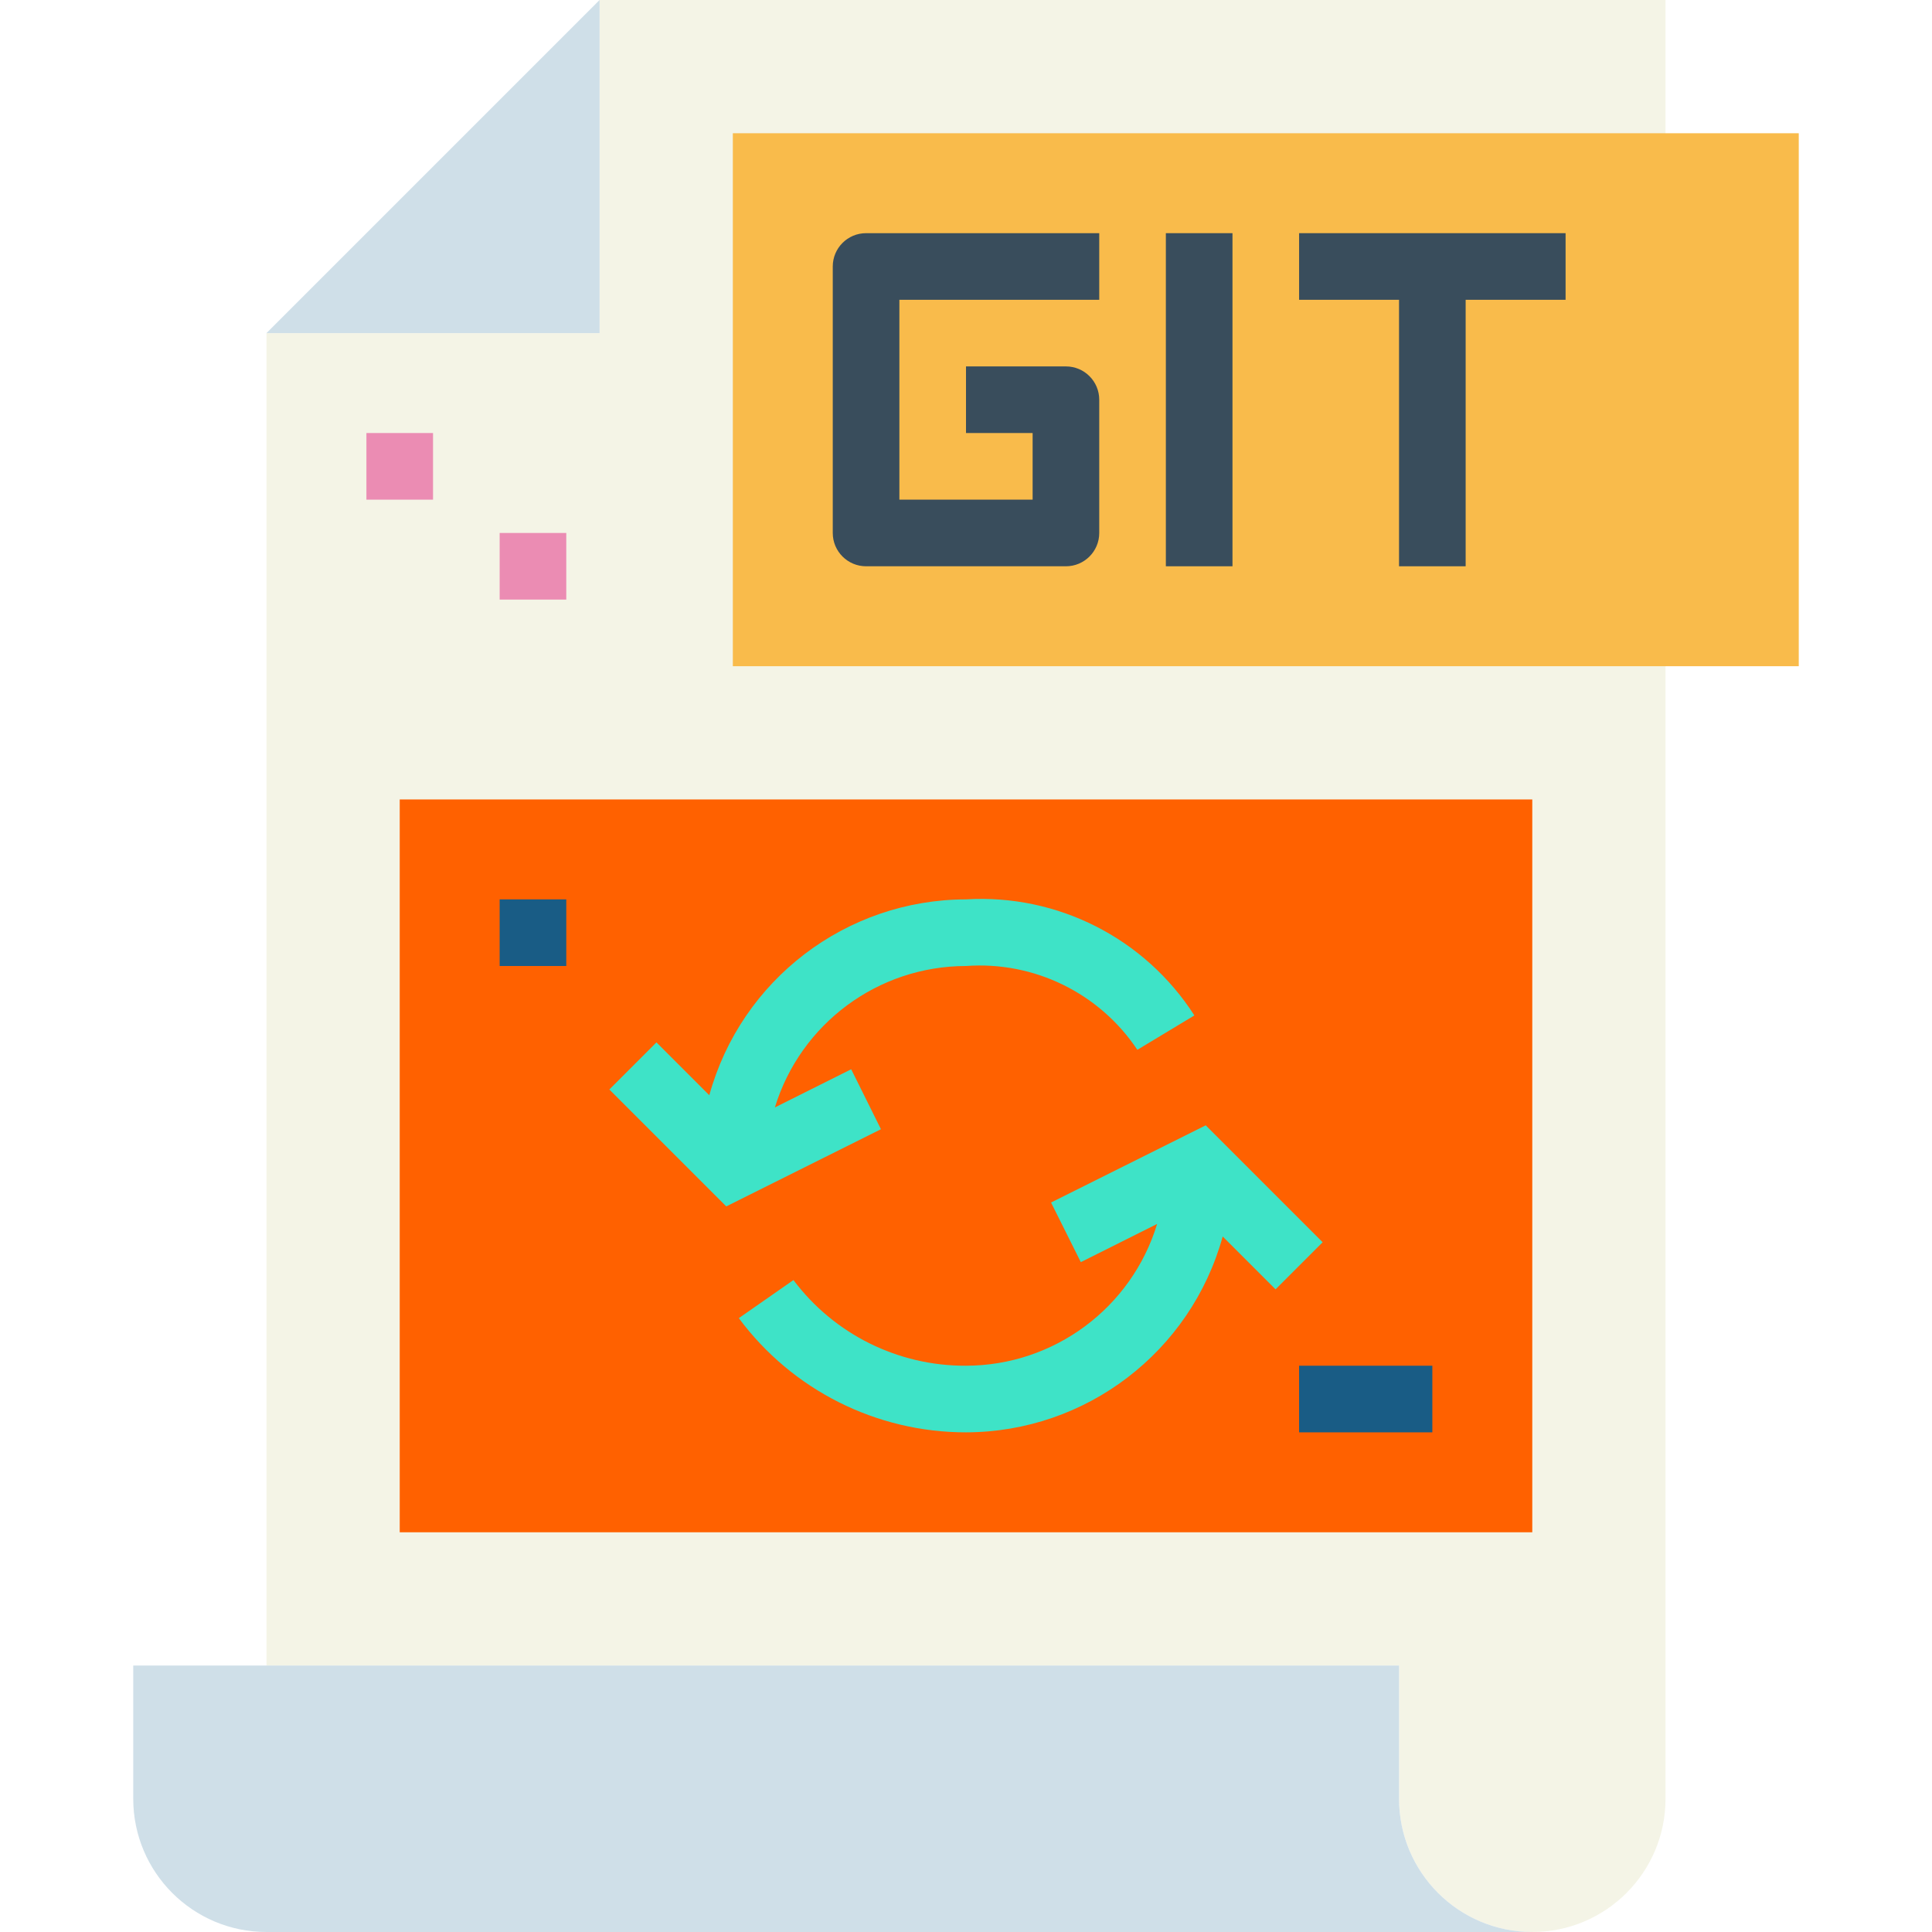
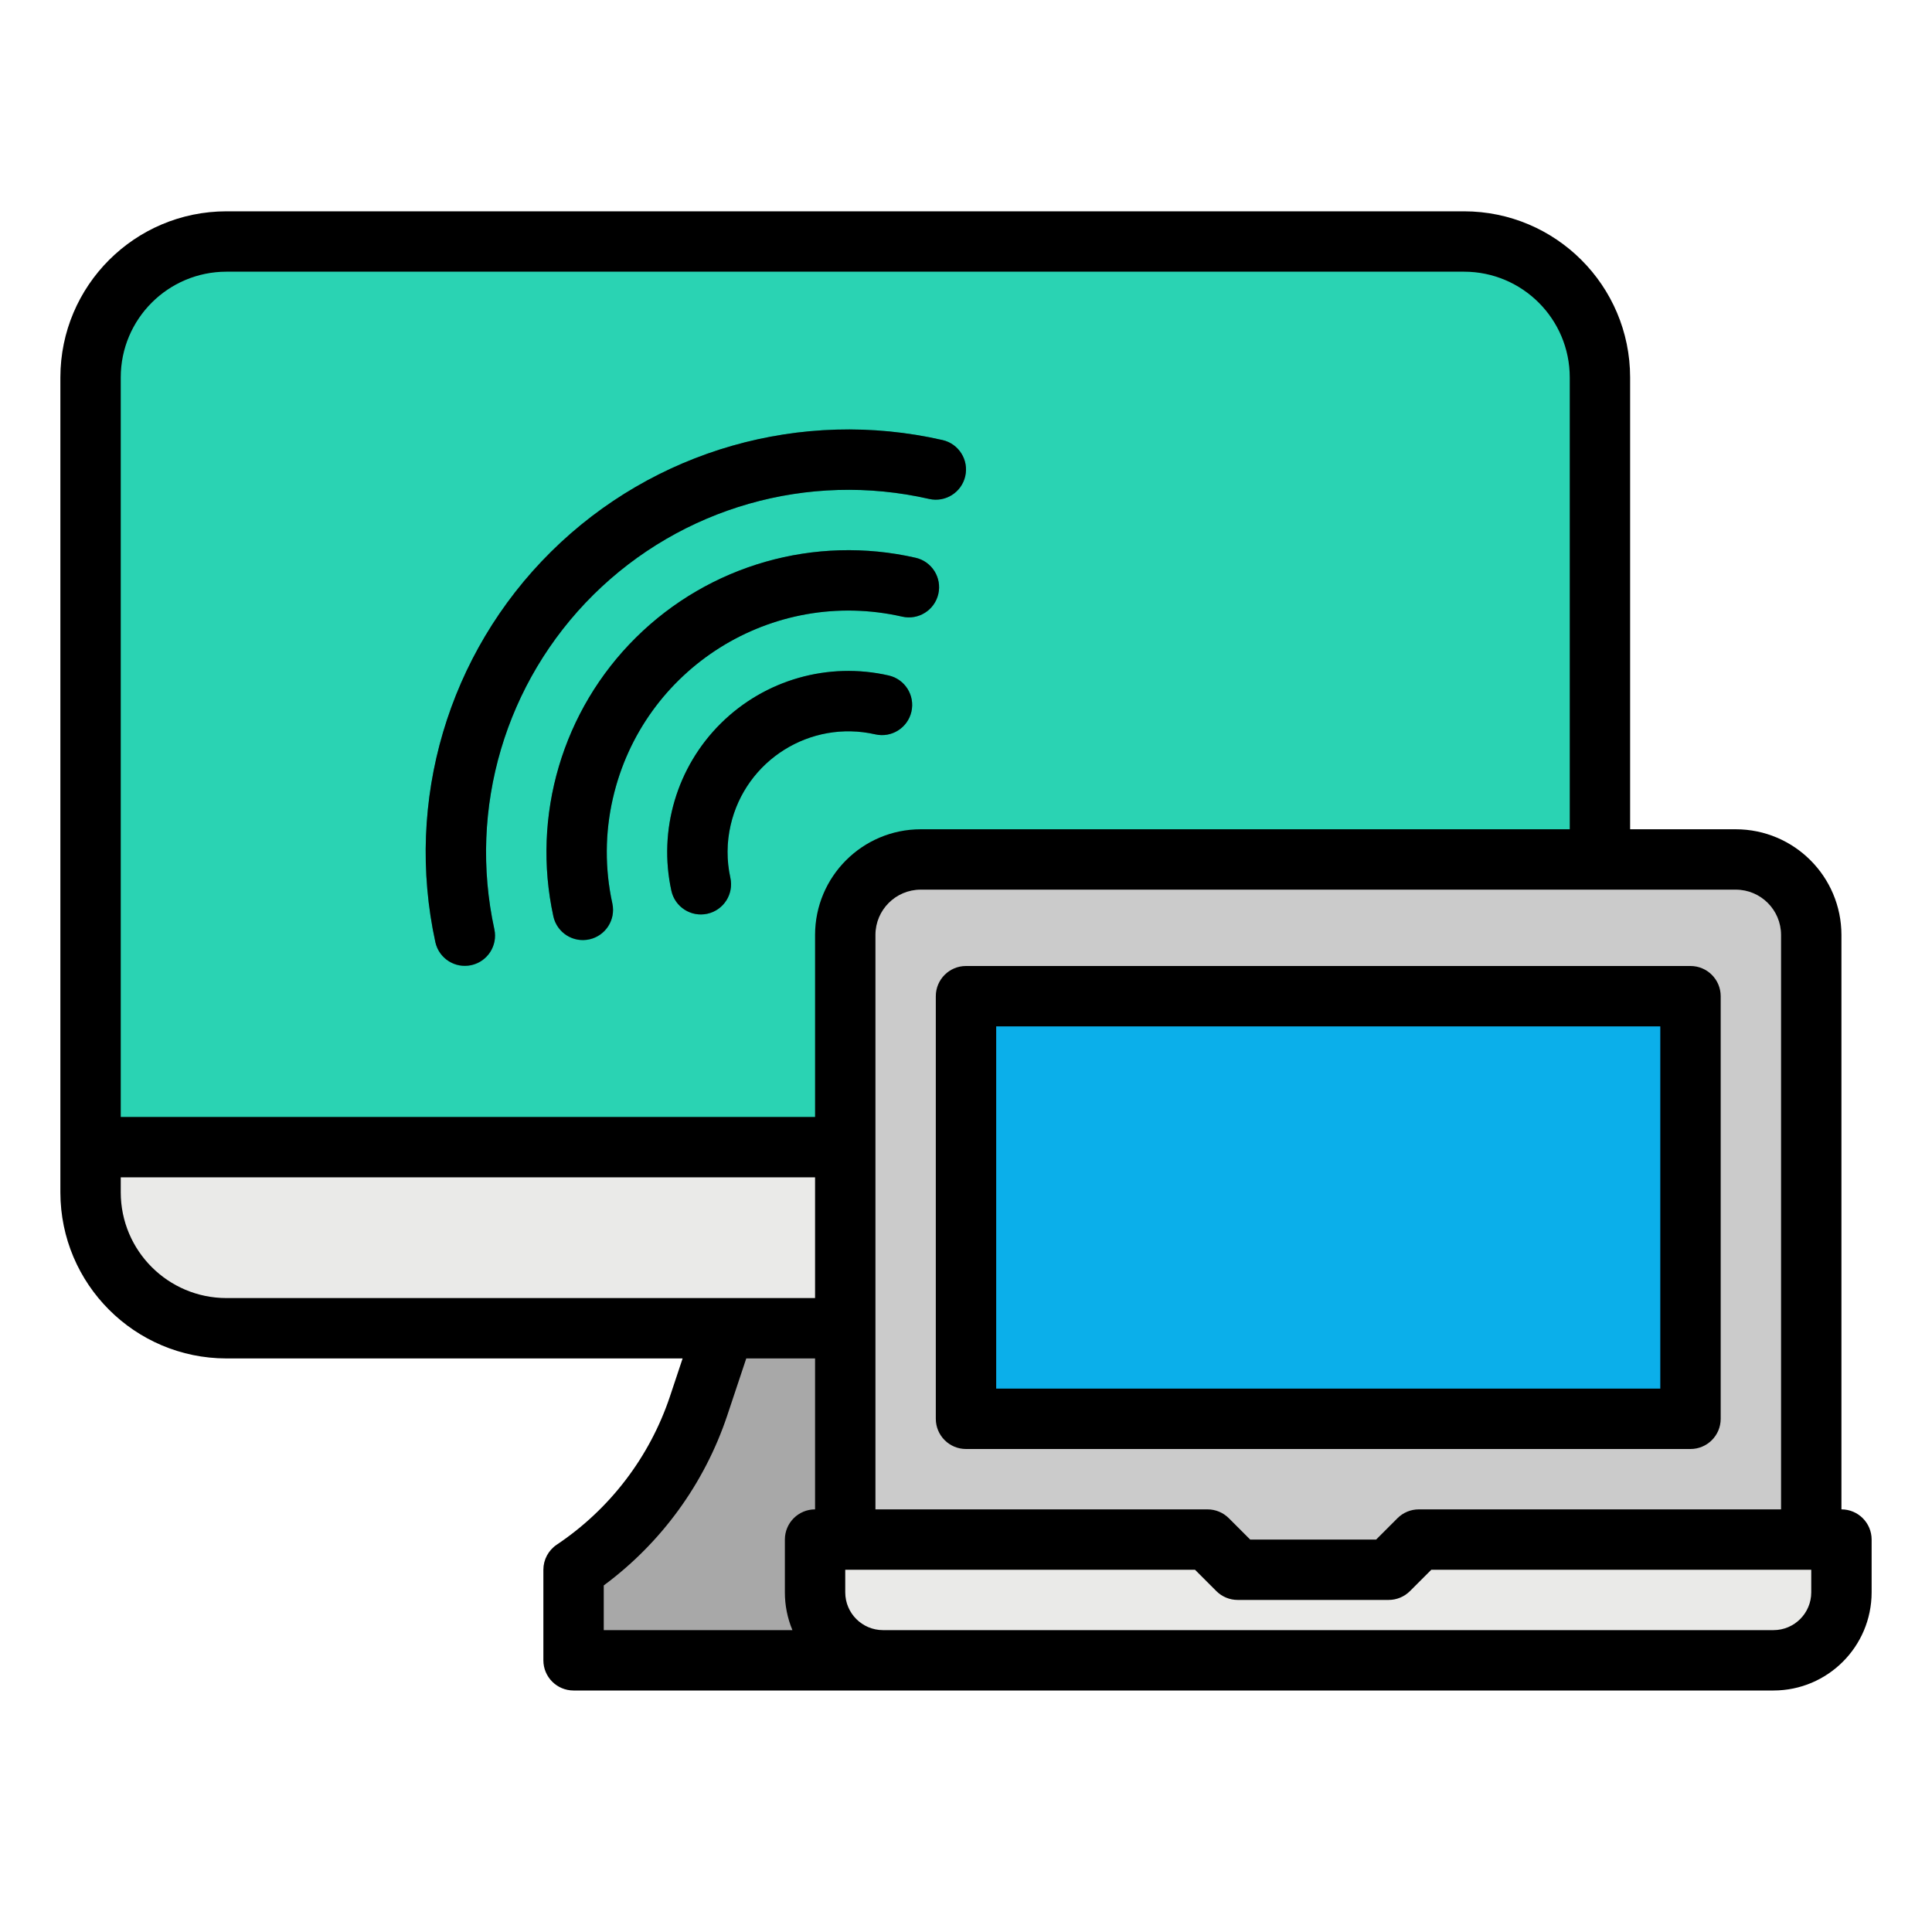
- <svg xmlns="http://www.w3.org/2000/svg" height="512px" viewBox="-31 0 463 464" width="512px" class="">
-   <g>
-     <path d="m336.5 464c-17.672 0-32-14.328-32-32v-32h-272v-320h80v-80h256v432c0 17.672-14.328 32-32 32zm0 0" fill="#f4f4e6" data-original="#F4F4E6" class="active-path" style="fill:#F4F4E6" />
-     <path d="m112.5 80h-80l80-80zm0 0" fill="#cfdfe8" data-original="#CFDFE8" class="" />
-     <path d="m144.5 32h256v128h-256zm0 0" fill="#f9bb4b" data-original="#F9BB4B" class="" />
-     <path d="m32.5 464c-17.672 0-32-14.328-32-32v-32h304v32c0 17.672 14.328 32 32 32zm0 0" fill="#cfdfe8" data-original="#CFDFE8" class="" />
-     <path d="m56.5 104h16v16h-16zm0 0" fill="#eb8cb3" data-original="#EB8CB3" class="" />
-     <path d="m88.5 128h16v16h-16zm0 0" fill="#eb8cb3" data-original="#EB8CB3" class="" />
-     <g fill="#394d5c">
-       <path d="m224.5 136h-48c-4.418 0-8-3.582-8-8v-64c0-4.418 3.582-8 8-8h56v16h-48v48h32v-16h-16v-16h24c4.418 0 8 3.582 8 8v32c0 4.418-3.582 8-8 8zm0 0" data-original="#394D5C" />
-       <path d="m248.5 56h16v80h-16zm0 0" data-original="#394D5C" />
-       <path d="m280.5 56h64v16h-64zm0 0" data-original="#394D5C" />
-       <path d="m304.5 64h16v72h-16zm0 0" data-original="#394D5C" />
+ <svg xmlns="http://www.w3.org/2000/svg" height="512" viewBox="0 0 512 512" width="512">
+   <g id="filled_outline" data-name="filled outline">
+     <path d="m424 304h-400v-204a36 36 0 0 1 36-36h328a36 36 0 0 1 36 36z" fill="#2ad3b3" />
+     <path d="m24 304h400a0 0 0 0 1 0 0v12a36 36 0 0 1 -36 36h-328a36 36 0 0 1 -36-36v-12a0 0 0 0 1 0 0z" fill="#eaeae8" />
+     <path d="m192 352h64l6.879 20.636a84.064 84.064 0 0 0 33.121 43.364v24h-144v-24a84.064 84.064 0 0 0 33.121-43.364z" fill="#a8a8a8" />
+     <path d="m480 432h-256v-184.235a20 20 0 0 1 20-20h216a20 20 0 0 1 20 20z" fill="#cbcbcb" />
+     <path d="m256 264h192v112h-192z" fill="#0296e5" />
+     <path d="m256 264h184v104h-184z" fill="#0bafea" />
+     <path d="m470 440h-236a18 18 0 0 1 -18-18v-14h104l8 8h40l8-8h112v14a18 18 0 0 1 -18 18z" fill="#eaeae8" />
+     <g fill="#04957c">
+       <path d="m154.463 249.17a8 8 0 0 1 -7.807-6.289 80.01 80.01 0 0 1 95.994-95.065 8 8 0 1 1 -3.566 15.6 64.011 64.011 0 0 0 -76.8 76.043 8.006 8.006 0 0 1 -7.822 9.713z" />
+       <path d="m123.188 256a8 8 0 0 1 -7.807-6.289 112.033 112.033 0 0 1 134.4-133.09 8 8 0 1 1 -3.566 15.6 96.033 96.033 0 0 0 -115.205 114.067 8.007 8.007 0 0 1 -7.822 9.712z" />
+       <path d="m185.729 242.341a8 8 0 0 1 -7.807-6.288 48 48 0 0 1 57.6-57.042 8 8 0 0 1 -3.567 15.6 32.037 32.037 0 0 0 -38.328 24.061 31.714 31.714 0 0 0 -.071 13.957 8.007 8.007 0 0 1 -7.822 9.714z" />
    </g>
-     <path d="m64.5 192h272v176h-272zm0 0" fill="#32b1cc" data-original="#32B1CC" class="" data-old_color="#32b1cc" style="fill:#FF6100" />
-     <path d="m286.156 298.344-28.082-28.078-37.148 18.535 7.148 14.32 18.328-9.168c-6.156 20.199-24.781 34.016-45.902 34.047-16.289.082-31.66-7.547-41.441-20.574l-13.117 9.148c12.816 17.266 33.055 27.438 54.559 27.426 28.781-.055 53.996-19.293 61.648-47.039l12.695 12.695zm0 0" fill="#e33e5c" data-original="#E33E5C" class="" data-old_color="#e33e5c" style="fill:#3EE3C7" />
-     <path d="m172.926 256.801-18.328 9.168c6.188-20.172 24.805-33.949 45.902-33.969 16.344-1.195 32.062 6.496 41.152 20.129l13.695-8.258c-11.887-18.535-32.867-29.199-54.848-27.871-28.781.055-53.996 19.293-61.648 47.039l-12.695-12.695-11.312 11.312 28.082 28.078 37.148-18.535zm0 0" fill="#e33e5c" data-original="#E33E5C" class="" data-old_color="#e33e5c" style="fill:#3EE3C7" />
-     <path d="m88.5 216h16v16h-16zm0 0" fill="#195c85" data-original="#195C85" class="" style="fill:#195C85" data-old_color="#195c85" />
-     <path d="m280.5 328h32v16h-32zm0 0" fill="#195c85" data-original="#195C85" class="" style="fill:#195C85" data-old_color="#195c85" />
+     <path d="m256 384h192a8 8 0 0 0 8-8v-112a8 8 0 0 0 -8-8h-192a8 8 0 0 0 -8 8v112a8 8 0 0 0 8 8zm8-112h176v96h-176z" />
+     <path d="m488 400v-152.235a28.031 28.031 0 0 0 -28-28h-28v-119.765a44.049 44.049 0 0 0 -44-44h-328a44.049 44.049 0 0 0 -44 44v216a44.049 44.049 0 0 0 44 44h120.9l-3.369 10.106a76.432 76.432 0 0 1 -29.969 39.238 8 8 0 0 0 -3.562 6.656v24a8 8 0 0 0 8 8h318a26.029 26.029 0 0 0 26-26v-14a8 8 0 0 0 -8-8zm-28-164.235a12.013 12.013 0 0 1 12 12v152.235h-96a8 8 0 0 0 -5.657 2.343l-5.656 5.657h-33.374l-5.656-5.657a8 8 0 0 0 -5.657-2.343h-88v-152.235a12.013 12.013 0 0 1 12-12zm-244 164.235a8 8 0 0 0 -8 8v14a25.843 25.843 0 0 0 2 10h-50v-11.844a92.565 92.565 0 0 0 32.711-44.99l5.055-15.166h18.234zm0-56h-156a28.032 28.032 0 0 1 -28-28v-4h184zm0-48h-184v-196a28.032 28.032 0 0 1 28-28h328a28.032 28.032 0 0 1 28 28v119.765h-172a28.031 28.031 0 0 0 -28 28zm264 126a10.011 10.011 0 0 1 -10 10h-236a10.011 10.011 0 0 1 -10-10v-6h92.687l5.656 5.657a8 8 0 0 0 5.657 2.343h40a8 8 0 0 0 5.657-2.343l5.656-5.657h100.687z" />
+     <path d="m162.428 211.538a64.071 64.071 0 0 1 76.656-48.124 8 8 0 1 0 3.566-15.6 80.01 80.01 0 0 0 -95.994 95.065 8 8 0 0 0 15.629-3.424 63.435 63.435 0 0 1 .143-27.917z" />
+     <path d="m246.217 132.219a8 8 0 1 0 3.566-15.6 112.033 112.033 0 0 0 -134.4 133.09 8 8 0 0 0 15.629-3.424 96.033 96.033 0 0 1 115.205-114.066z" />
+     <path d="m231.95 194.609a8 8 0 0 0 3.567-15.6 48 48 0 0 0 -57.595 57.042 8 8 0 0 0 15.629-3.426 31.714 31.714 0 0 1 .071-13.957 32.037 32.037 0 0 1 38.328-24.059z" />
  </g>
</svg>
